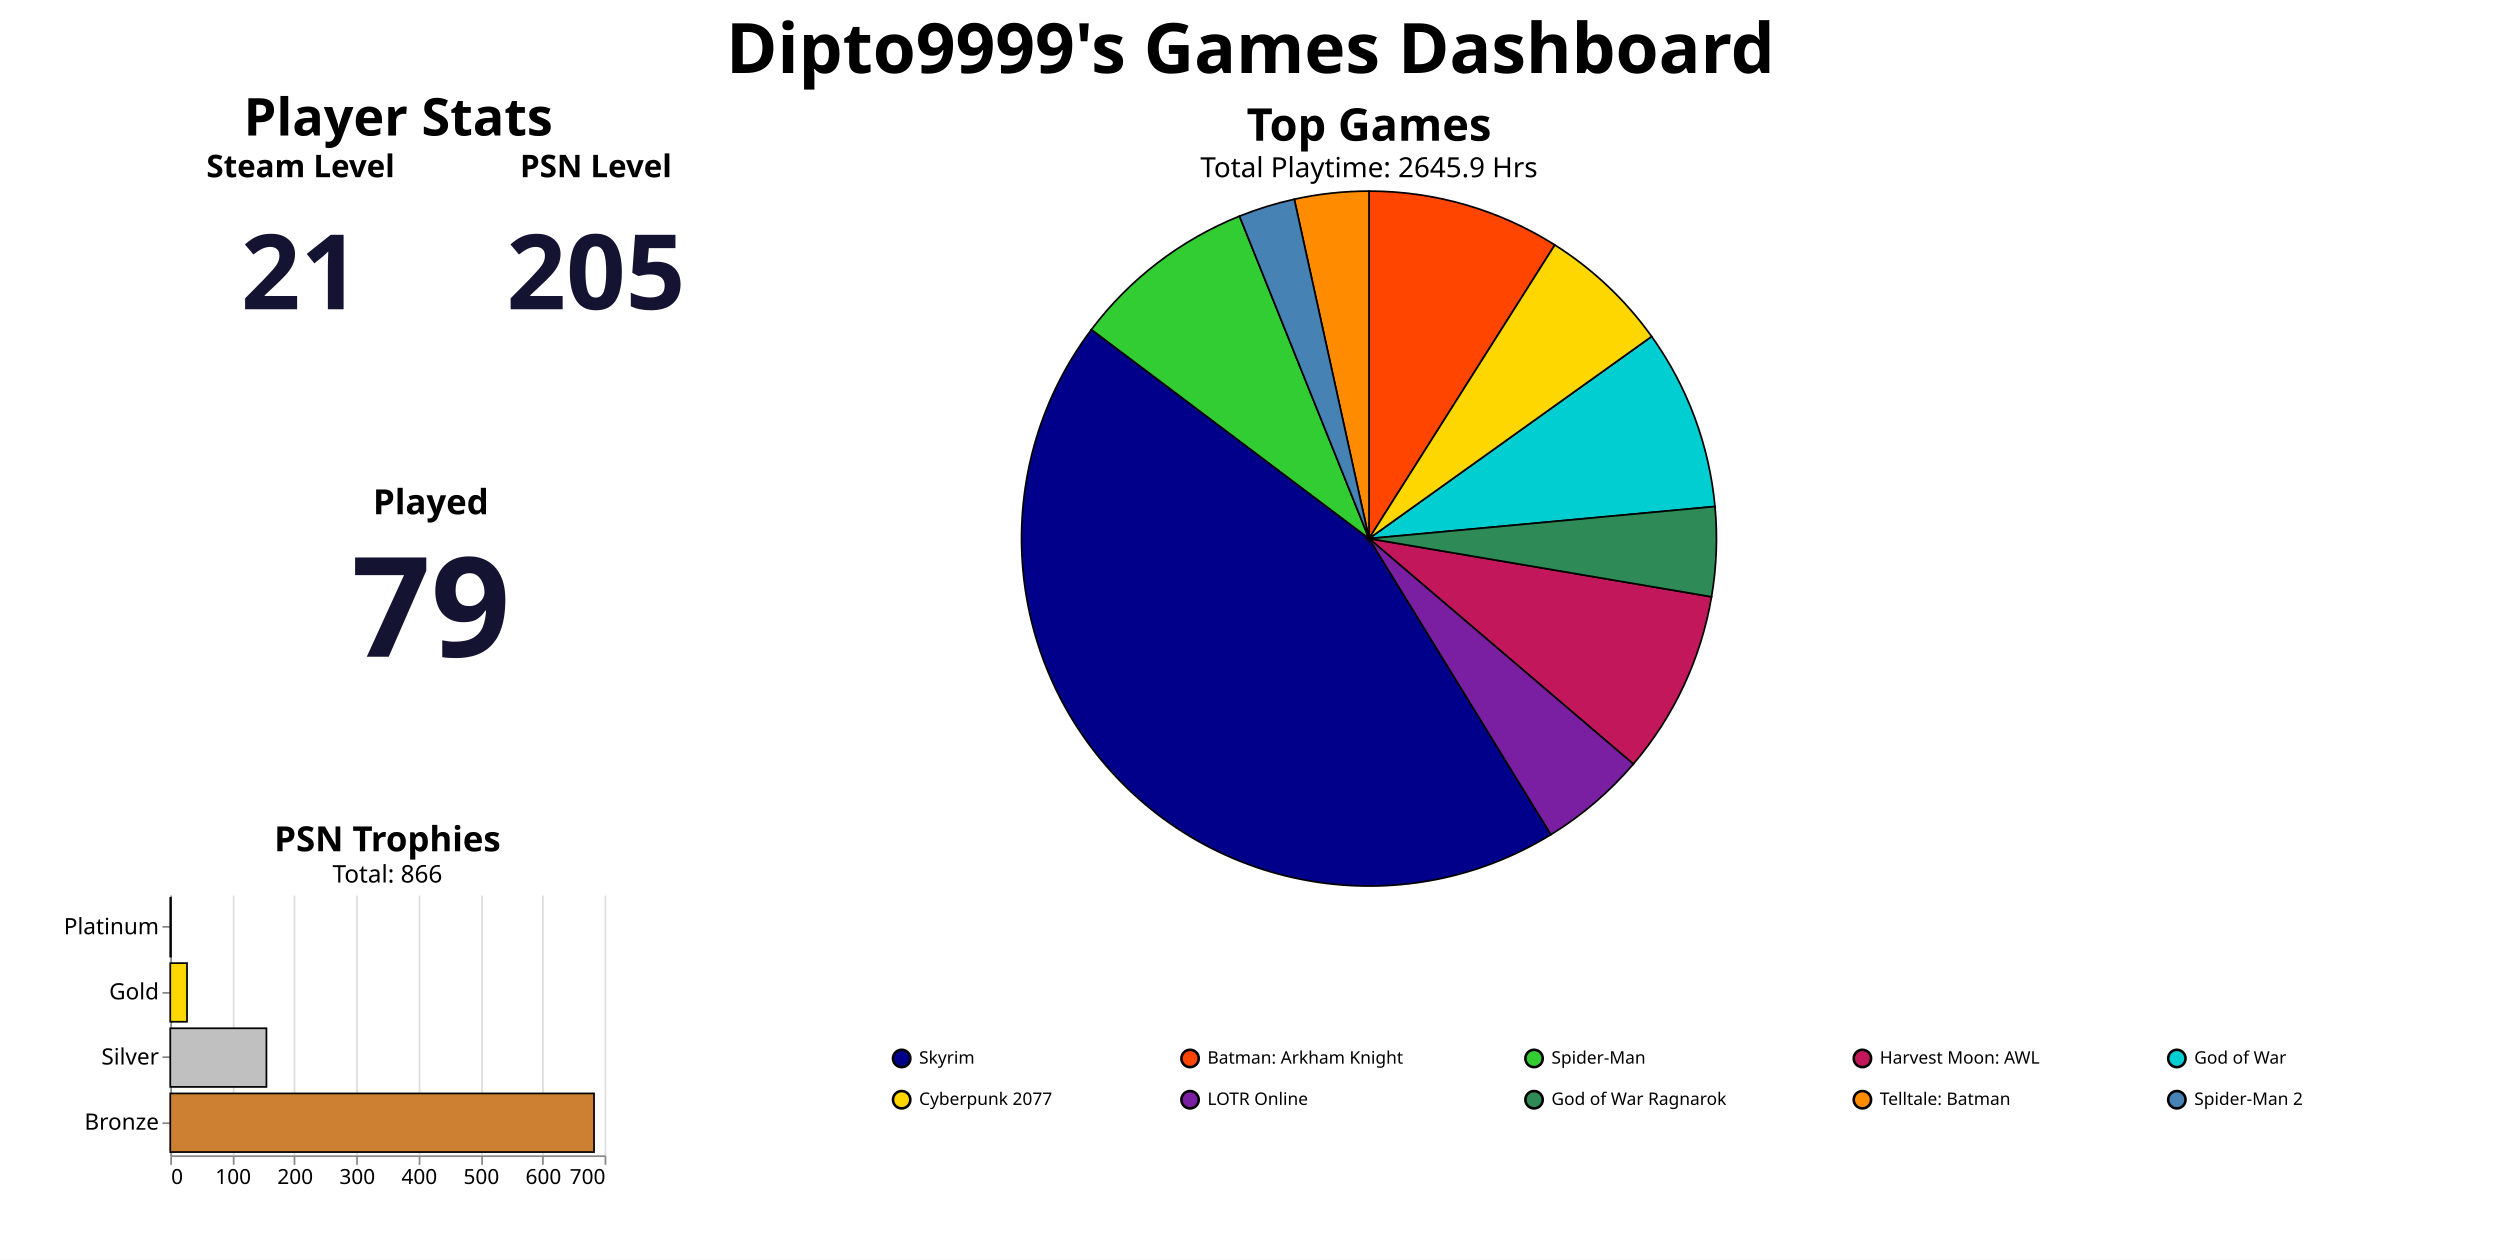
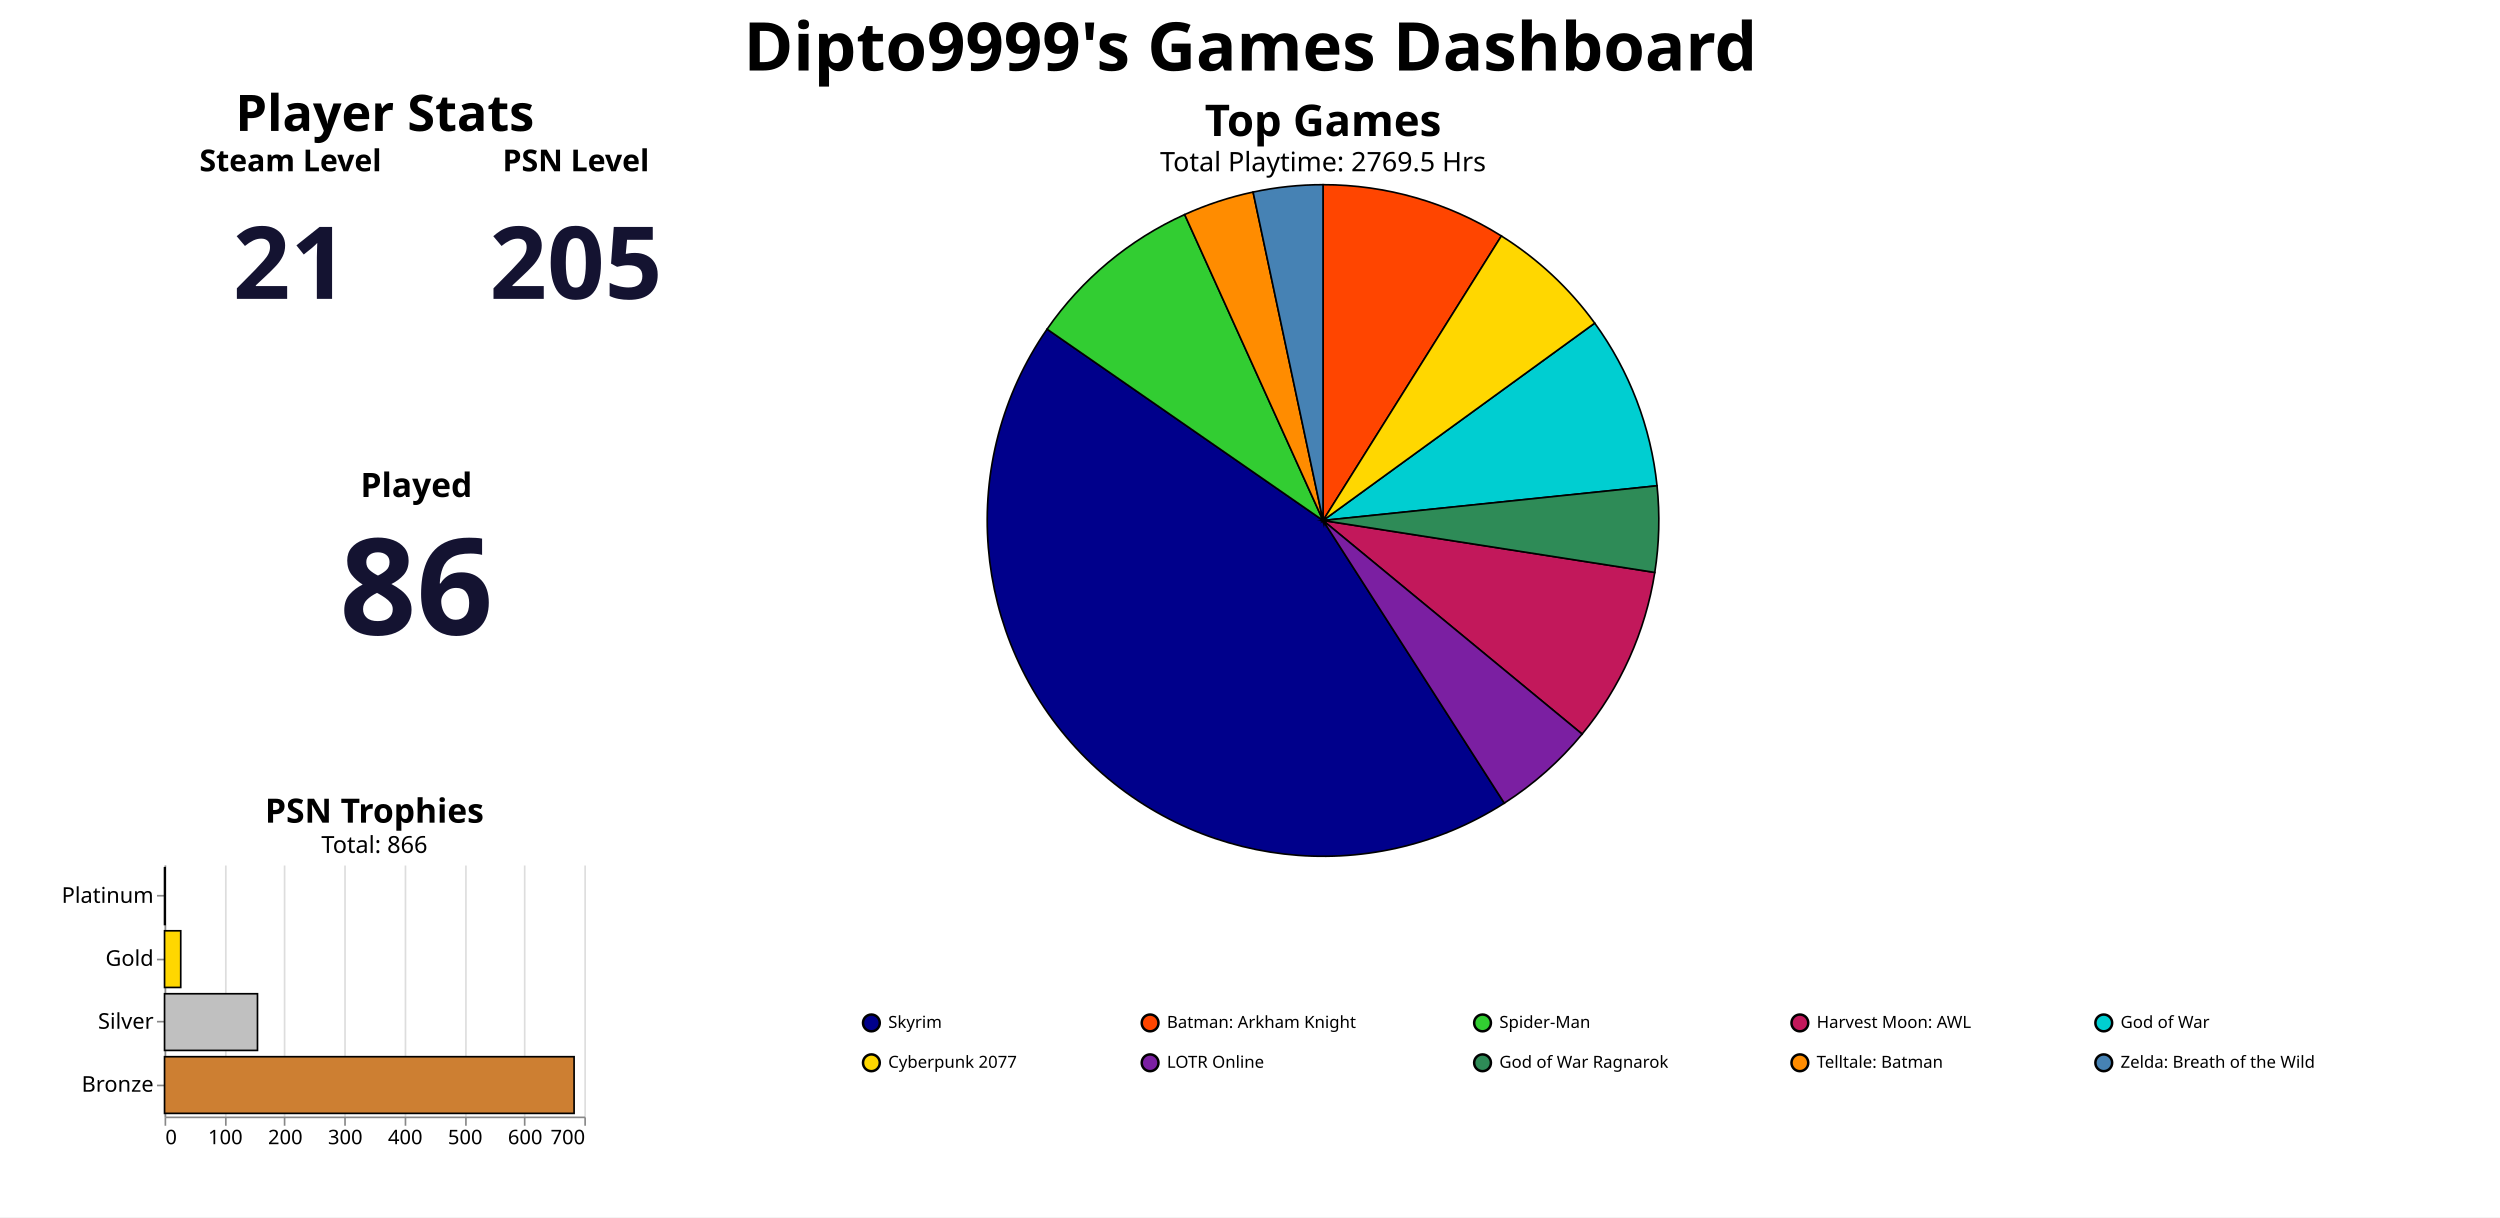
- <svg xmlns="http://www.w3.org/2000/svg" version="1.1" class="marks" width="1439" height="725" viewBox="0 0 1439 725">
-   <rect width="1439" height="725" fill="white" />
+ <svg xmlns="http://www.w3.org/2000/svg" version="1.1" class="marks" width="1489" height="725" viewBox="0 0 1489 725">
+   <rect width="1489" height="725" fill="white" />
  <g fill="none" stroke-miterlimit="10" transform="translate(98,110)">
    <g class="mark-group role-frame root" role="graphics-object" aria-roledescription="group mark container">
      <g transform="translate(0,0)">
        <path class="background" aria-hidden="true" d="M0,0h0v0h0Z" />
        <g>
          <g class="mark-group role-scope concat_0_group" role="graphics-object" aria-roledescription="group mark container">
            <g transform="translate(0,0)">
              <path class="background" aria-hidden="true" d="M0,0h0v0h0Z" />
              <g>
                <g class="mark-group role-scope concat_0_concat_0_group" role="graphics-object" aria-roledescription="group mark container">
                  <g transform="translate(0,0)">
                    <path class="background" aria-hidden="true" d="M0,0h0v0h0Z" />
                    <g>
                      <g class="mark-group role-scope concat_0_concat_0_concat_0_group" role="graphics-object" aria-roledescription="group mark container">
                        <g transform="translate(0,0)">
                          <path class="background" aria-hidden="true" d="M0,0h150v150h-150Z" stroke="#ddd" stroke-opacity="0" stroke-width="1.5" />
                          <g>
                            <g class="mark-text role-mark concat_0_concat_0_concat_0_marks" role="graphics-object" aria-roledescription="text mark container">
                              <text aria-label="Metric: Steam Level; Value: 21" role="graphics-symbol" aria-roledescription="text mark" text-anchor="middle" transform="translate(75,68)" font-family="sans-serif" font-size="60px" font-weight="bold" fill="#141331">21</text>
                            </g>
                            <g class="mark-group role-title">
                              <g transform="translate(75,-22)">
                                <path class="background" aria-hidden="true" d="M0,0h0v0h0Z" pointer-events="none" />
                                <g>
                                  <g class="mark-text role-title-text" role="graphics-symbol" aria-roledescription="title" aria-label="Title text 'Steam Level'" pointer-events="none">
                                    <text text-anchor="middle" transform="translate(0,14)" font-family="sans-serif" font-size="18px" font-weight="bold" fill="#000" opacity="1">Steam Level</text>
                                  </g>
                                </g>
                                <path class="foreground" aria-hidden="true" d="" pointer-events="none" display="none" />
                              </g>
                            </g>
                          </g>
                          <path class="foreground" aria-hidden="true" d="" display="none" />
                        </g>
                      </g>
                      <g class="mark-group role-scope concat_0_concat_0_concat_1_group" role="graphics-object" aria-roledescription="group mark container">
                        <g transform="translate(170,0)">
                          <path class="background" aria-hidden="true" d="M0,0h150v150h-150Z" stroke="#ddd" stroke-opacity="0" stroke-width="1.5" />
                          <g>
                            <g class="mark-text role-mark concat_0_concat_0_concat_1_marks" role="graphics-object" aria-roledescription="text mark container">
                              <text aria-label="Metric: PSN Level; Value: 205" role="graphics-symbol" aria-roledescription="text mark" text-anchor="middle" transform="translate(75,68)" font-family="sans-serif" font-size="60px" font-weight="bold" fill="#141331">205</text>
                            </g>
                            <g class="mark-group role-title">
                              <g transform="translate(75,-22)">
                                <path class="background" aria-hidden="true" d="M0,0h0v0h0Z" pointer-events="none" />
                                <g>
                                  <g class="mark-text role-title-text" role="graphics-symbol" aria-roledescription="title" aria-label="Title text 'PSN Level'" pointer-events="none">
                                    <text text-anchor="middle" transform="translate(0,14)" font-family="sans-serif" font-size="18px" font-weight="bold" fill="#000" opacity="1">PSN Level</text>
                                  </g>
                                </g>
                                <path class="foreground" aria-hidden="true" d="" pointer-events="none" display="none" />
                              </g>
                            </g>
                          </g>
                          <path class="foreground" aria-hidden="true" d="" display="none" />
                        </g>
                      </g>
                    </g>
                    <path class="foreground" aria-hidden="true" d="" display="none" />
                  </g>
                </g>
                <g class="mark-group role-scope concat_0_concat_1_group" role="graphics-object" aria-roledescription="group mark container">
                  <g transform="translate(0,194)">
                    <path class="background" aria-hidden="true" d="M0,0h300v150h-300Z" stroke="#ddd" stroke-opacity="0" stroke-width="1.5" />
                    <g>
                      <g class="mark-text role-mark concat_0_concat_1_marks" role="graphics-object" aria-roledescription="text mark container">
-                         <text aria-label="Metric: Played; Value: 79" role="graphics-symbol" aria-roledescription="text mark" text-anchor="middle" transform="translate(150,74)" font-family="sans-serif" font-size="80px" font-weight="bold" fill="#141331">79</text>
+                         <text aria-label="Metric: Played; Value: 86" role="graphics-symbol" aria-roledescription="text mark" text-anchor="middle" transform="translate(150,74)" font-family="sans-serif" font-size="80px" font-weight="bold" fill="#141331">86</text>
                      </g>
                      <g class="mark-group role-title">
                        <g transform="translate(150,-24)">
                          <path class="background" aria-hidden="true" d="M0,0h0v0h0Z" pointer-events="none" />
                          <g>
                            <g class="mark-text role-title-text" role="graphics-symbol" aria-roledescription="title" aria-label="Title text 'Played'" pointer-events="none">
                              <text text-anchor="middle" transform="translate(0,16)" font-family="sans-serif" font-size="20px" font-weight="bold" fill="#000" opacity="1">Played</text>
                            </g>
                          </g>
                          <path class="foreground" aria-hidden="true" d="" pointer-events="none" display="none" />
                        </g>
                      </g>
                    </g>
                    <path class="foreground" aria-hidden="true" d="" display="none" />
                  </g>
                </g>
                <g class="mark-group role-scope concat_0_concat_2_group" role="graphics-object" aria-roledescription="group mark container">
                  <g transform="translate(0,405)">
                    <path class="background" aria-hidden="true" d="M0,0h250v150h-250Z" stroke="#ddd" stroke-opacity="0" stroke-width="1.5" />
                    <g>
                      <g class="mark-group role-axis" aria-hidden="true">
                        <g transform="translate(0.5,150.5)">
                          <path class="background" aria-hidden="true" d="M0,0h0v0h0Z" pointer-events="none" />
                          <g>
                            <g class="mark-rule role-axis-grid" pointer-events="none">
                              <line transform="translate(0,0)" x2="0" y2="-150" stroke="#ddd" stroke-width="1" opacity="1" />
                              <line transform="translate(36,0)" x2="0" y2="-150" stroke="#ddd" stroke-width="1" opacity="1" />
                              <line transform="translate(71,0)" x2="0" y2="-150" stroke="#ddd" stroke-width="1" opacity="1" />
                              <line transform="translate(107,0)" x2="0" y2="-150" stroke="#ddd" stroke-width="1" opacity="1" />
                              <line transform="translate(143,0)" x2="0" y2="-150" stroke="#ddd" stroke-width="1" opacity="1" />
                              <line transform="translate(179,0)" x2="0" y2="-150" stroke="#ddd" stroke-width="1" opacity="1" />
                              <line transform="translate(214,0)" x2="0" y2="-150" stroke="#ddd" stroke-width="1" opacity="1" />
                              <line transform="translate(250,0)" x2="0" y2="-150" stroke="#ddd" stroke-width="1" opacity="1" />
                            </g>
                          </g>
                          <path class="foreground" aria-hidden="true" d="" pointer-events="none" display="none" />
                        </g>
                      </g>
                      <g class="mark-group role-axis" role="graphics-symbol" aria-roledescription="axis" aria-label="X-axis for a linear scale with values from 0 to 700">
                        <g transform="translate(0.5,150.5)">
                          <path class="background" aria-hidden="true" d="M0,0h0v0h0Z" pointer-events="none" />
                          <g>
                            <g class="mark-rule role-axis-tick" pointer-events="none">
                              <line transform="translate(0,0)" x2="0" y2="5" stroke="#888" stroke-width="1" opacity="1" />
                              <line transform="translate(36,0)" x2="0" y2="5" stroke="#888" stroke-width="1" opacity="1" />
                              <line transform="translate(71,0)" x2="0" y2="5" stroke="#888" stroke-width="1" opacity="1" />
                              <line transform="translate(107,0)" x2="0" y2="5" stroke="#888" stroke-width="1" opacity="1" />
                              <line transform="translate(143,0)" x2="0" y2="5" stroke="#888" stroke-width="1" opacity="1" />
                              <line transform="translate(179,0)" x2="0" y2="5" stroke="#888" stroke-width="1" opacity="1" />
                              <line transform="translate(214,0)" x2="0" y2="5" stroke="#888" stroke-width="1" opacity="1" />
                              <line transform="translate(250,0)" x2="0" y2="5" stroke="#888" stroke-width="1" opacity="1" />
                            </g>
                            <g class="mark-text role-axis-label" pointer-events="none">
                              <text text-anchor="start" transform="translate(0,16)" font-family="sans-serif" font-size="12px" fill="#000" opacity="1">0</text>
                              <text text-anchor="middle" transform="translate(35.71429,16)" font-family="sans-serif" font-size="12px" fill="#000" opacity="1">100</text>
                              <text text-anchor="middle" transform="translate(71.42857,16)" font-family="sans-serif" font-size="12px" fill="#000" opacity="1">200</text>
                              <text text-anchor="middle" transform="translate(107.1429,16)" font-family="sans-serif" font-size="12px" fill="#000" opacity="1">300</text>
                              <text text-anchor="middle" transform="translate(142.8571,16)" font-family="sans-serif" font-size="12px" fill="#000" opacity="1">400</text>
                              <text text-anchor="middle" transform="translate(178.5714,16)" font-family="sans-serif" font-size="12px" fill="#000" opacity="1">500</text>
                              <text text-anchor="middle" transform="translate(214.2857,16)" font-family="sans-serif" font-size="12px" fill="#000" opacity="1">600</text>
                              <text text-anchor="end" transform="translate(250,16)" font-family="sans-serif" font-size="12px" fill="#000" opacity="1">700</text>
                            </g>
                            <g class="mark-rule role-axis-domain" pointer-events="none">
                              <line transform="translate(0,0)" x2="250" y2="0" stroke="#888" stroke-width="1" opacity="1" />
                            </g>
                          </g>
                          <path class="foreground" aria-hidden="true" d="" pointer-events="none" display="none" />
                        </g>
                      </g>
                      <g class="mark-group role-axis" role="graphics-symbol" aria-roledescription="axis" aria-label="Y-axis for a discrete scale with 4 values: Platinum, Gold, Silver, Bronze">
                        <g transform="translate(0.5,0.5)">
                          <path class="background" aria-hidden="true" d="M0,0h0v0h0Z" pointer-events="none" />
                          <g>
                            <g class="mark-rule role-axis-tick" pointer-events="none">
                              <line transform="translate(0,18)" x2="-5" y2="0" stroke="#888" stroke-width="1" opacity="1" />
                              <line transform="translate(0,56)" x2="-5" y2="0" stroke="#888" stroke-width="1" opacity="1" />
                              <line transform="translate(0,93)" x2="-5" y2="0" stroke="#888" stroke-width="1" opacity="1" />
                              <line transform="translate(0,131)" x2="-5" y2="0" stroke="#888" stroke-width="1" opacity="1" />
                            </g>
                            <g class="mark-text role-axis-label" pointer-events="none">
                              <text text-anchor="end" transform="translate(-7,22.25)" font-family="sans-serif" font-size="13px" fill="#000" opacity="1">Platinum</text>
                              <text text-anchor="end" transform="translate(-7,59.75)" font-family="sans-serif" font-size="13px" fill="#000" opacity="1">Gold</text>
                              <text text-anchor="end" transform="translate(-7,97.25)" font-family="sans-serif" font-size="13px" fill="#000" opacity="1">Silver</text>
                              <text text-anchor="end" transform="translate(-7,134.75)" font-family="sans-serif" font-size="13px" fill="#000" opacity="1">Bronze</text>
                            </g>
                            <g class="mark-rule role-axis-domain" pointer-events="none">
                              <line transform="translate(0,0)" x2="0" y2="150" stroke="#888" stroke-width="1" opacity="1" />
                            </g>
                          </g>
                          <path class="foreground" aria-hidden="true" d="" pointer-events="none" display="none" />
                        </g>
                      </g>
                      <g class="mark-rect role-mark concat_0_concat_2_marks" role="graphics-object" aria-roledescription="rect mark container">
                        <path aria-label="count: 1; type: Platinum; Trophy: Platinum; Count: 1" role="graphics-symbol" aria-roledescription="bar" d="M0,1.875h0.357v33.75h-0.357Z" fill="#B9F2FF" stroke="black" stroke-width="1" />
                        <path aria-label="count: 27; type: Gold; Trophy: Gold; Count: 27" role="graphics-symbol" aria-roledescription="bar" d="M0,39.375h9.643v33.75h-9.643Z" fill="#FFD700" stroke="black" stroke-width="1" />
                        <path aria-label="count: 155; type: Silver; Trophy: Silver; Count: 155" role="graphics-symbol" aria-roledescription="bar" d="M0,76.875h55.357v33.75h-55.357Z" fill="#C0C0C0" stroke="black" stroke-width="1" />
                        <path aria-label="count: 683; type: Bronze; Trophy: Bronze; Count: 683" role="graphics-symbol" aria-roledescription="bar" d="M0,114.375h243.929v33.75h-243.929Z" fill="#CD7F32" stroke="black" stroke-width="1" />
                      </g>
                      <g class="mark-group role-title">
                        <g transform="translate(125,-41)">
                          <path class="background" aria-hidden="true" d="M0,0h0v0h0Z" pointer-events="none" />
                          <g>
                            <g class="mark-text role-title-text" role="graphics-symbol" aria-roledescription="title" aria-label="Title text 'PSN Trophies'" pointer-events="none">
                              <text text-anchor="middle" transform="translate(0,16)" font-family="sans-serif" font-size="20px" font-weight="bold" fill="#000" opacity="1">PSN Trophies</text>
                            </g>
                            <g class="mark-text role-title-subtitle" role="graphics-symbol" aria-roledescription="subtitle" aria-label="Subtitle text 'Total: 866'" pointer-events="none">
                              <text text-anchor="middle" transform="translate(0,34)" font-family="sans-serif" font-size="14px" fill="#000" opacity="1">Total: 866</text>
                            </g>
                          </g>
                          <path class="foreground" aria-hidden="true" d="" pointer-events="none" display="none" />
                        </g>
                      </g>
                    </g>
                    <path class="foreground" aria-hidden="true" d="" display="none" />
                  </g>
                </g>
                <g class="mark-group role-title">
                  <g transform="translate(131.2109,-56)">
                    <path class="background" aria-hidden="true" d="M0,0h0v0h0Z" pointer-events="none" />
                    <g>
                      <g class="mark-text role-title-text" role="graphics-symbol" aria-roledescription="title" aria-label="Title text 'Player Stats'" pointer-events="none">
                        <text text-anchor="middle" transform="translate(0,24)" font-family="sans-serif" font-size="30px" font-weight="bold" fill="#000" opacity="1">Player Stats</text>
                      </g>
                    </g>
                    <path class="foreground" aria-hidden="true" d="" pointer-events="none" display="none" />
                  </g>
                </g>
              </g>
              <path class="foreground" aria-hidden="true" d="" display="none" />
            </g>
          </g>
          <g class="mark-group role-scope concat_1_group" role="graphics-object" aria-roledescription="group mark container">
            <g transform="translate(340,0)">
              <path class="background" aria-hidden="true" d="M0,0h700v400h-700Z" />
              <g>
                <g class="mark-arc role-mark concat_1_marks" role="graphics-object" aria-roledescription="arc mark container">
-                   <path aria-label="playtime_percentage: 44.04; name: Skyrim; Game: Skyrim; Time (Hrs): 845.3; Playtime (%): 44.04" role="graphics-symbol" aria-roledescription="arc mark" transform="translate(350,200)" d="M-159.786,-120.285A200,200,0,0,0,104.714,170.397L0,0Z" fill="#00008B" stroke="black" stroke-width="1" />
-                   <path aria-label="playtime_percentage: 8.98; name: Batman: Arkham Knight; Game: Batman: Arkham Knight; Time (Hrs): 172.4; Playtime (%): 8.98" role="graphics-symbol" aria-roledescription="arc mark" transform="translate(350,200)" d="M106.953,-169A200,200,0,0,0,0,-200L0,0Z" fill="#FF4500" stroke="black" stroke-width="1" />
-                   <path aria-label="playtime_percentage: 8.65; name: Spider-Man; Game: Spider-Man; Time (Hrs): 166.1; Playtime (%): 8.65" role="graphics-symbol" aria-roledescription="arc mark" transform="translate(350,200)" d="M-74.559,-185.583A200,200,0,0,0,-159.786,-120.285L0,0Z" fill="#32CD32" stroke="black" stroke-width="1" />
-                   <path aria-label="playtime_percentage: 8.56; name: Harvest Moon: AWL; Game: Harvest Moon: AWL; Time (Hrs): 164.3; Playtime (%): 8.56" role="graphics-symbol" aria-roledescription="arc mark" transform="translate(350,200)" d="M152.163,129.794A200,200,0,0,0,197.171,33.519L0,0Z" fill="#C2185B" stroke="black" stroke-width="1" />
-                   <path aria-label="playtime_percentage: 8.41; name: God of War; Game: God of War; Time (Hrs): 161.5; Playtime (%): 8.41" role="graphics-symbol" aria-roledescription="arc mark" transform="translate(350,200)" d="M199.148,-18.446A200,200,0,0,0,162.685,-116.334L0,0Z" fill="#00CED1" stroke="black" stroke-width="1" />
-                   <path aria-label="playtime_percentage: 6.14; name: Cyberpunk 2077; Game: Cyberpunk 2077; Time (Hrs): 117.8; Playtime (%): 6.14" role="graphics-symbol" aria-roledescription="arc mark" transform="translate(350,200)" d="M162.685,-116.334A200,200,0,0,0,106.953,-169L0,0Z" fill="#FFD700" stroke="black" stroke-width="1" />
-                   <path aria-label="playtime_percentage: 4.99; name: LOTR Online; Game: LOTR Online; Time (Hrs): 95.7; Playtime (%): 4.99" role="graphics-symbol" aria-roledescription="arc mark" transform="translate(350,200)" d="M104.714,170.397A200,200,0,0,0,152.163,129.794L0,0Z" fill="#7B1FA2" stroke="black" stroke-width="1" />
-                   <path aria-label="playtime_percentage: 4.15; name: God of War Ragnarok; Game: God of War Ragnarok; Time (Hrs): 79.6; Playtime (%): 4.15" role="graphics-symbol" aria-roledescription="arc mark" transform="translate(350,200)" d="M197.171,33.519A200,200,0,0,0,199.148,-18.446L0,0Z" fill="#2E8B57" stroke="black" stroke-width="1" />
-                   <path aria-label="playtime_percentage: 3.45; name: Telltale: Batman; Game: Telltale: Batman; Time (Hrs): 66.2; Playtime (%): 3.45" role="graphics-symbol" aria-roledescription="arc mark" transform="translate(350,200)" d="M0,-200A200,200,0,0,0,-43.015,-195.319L0,0Z" fill="#FF8C00" stroke="black" stroke-width="1" />
-                   <path aria-label="playtime_percentage: 2.63; name: Spider-Man 2; Game: Spider-Man 2; Time (Hrs): 50.5; Playtime (%): 2.63" role="graphics-symbol" aria-roledescription="arc mark" transform="translate(350,200)" d="M-43.015,-195.319A200,200,0,0,0,-74.559,-185.583L0,0Z" fill="#4682B4" stroke="black" stroke-width="1" />
-                 </g>
-                 <g class="mark-group role-legend" role="graphics-symbol" aria-roledescription="legend" aria-label="Symbol legend for fill color with 10 values: Skyrim, Batman: Arkham Knight, Spider-Man, Harvest Moon: AWL, God of War, ending with Spider-Man 2">
+                   <path aria-label="playtime_percentage: 43.72; name: Skyrim; Game: Skyrim; Time (Hrs): 845.3; Playtime (%): 43.72" role="graphics-symbol" aria-roledescription="arc mark" transform="translate(350,200)" d="M-164.36,-113.955A200,200,0,0,0,107.97,168.353L0,0Z" fill="#00008B" stroke="black" stroke-width="1" />
+                   <path aria-label="playtime_percentage: 8.91; name: Batman: Arkham Knight; Game: Batman: Arkham Knight; Time (Hrs): 172.4; Playtime (%): 8.91" role="graphics-symbol" aria-roledescription="arc mark" transform="translate(350,200)" d="M106.218,-169.463A200,200,0,0,0,0,-200L0,0Z" fill="#FF4500" stroke="black" stroke-width="1" />
+                   <path aria-label="playtime_percentage: 8.59; name: Spider-Man; Game: Spider-Man; Time (Hrs): 166.1; Playtime (%): 8.59" role="graphics-symbol" aria-roledescription="arc mark" transform="translate(350,200)" d="M-82.425,-182.225A200,200,0,0,0,-164.36,-113.955L0,0Z" fill="#32CD32" stroke="black" stroke-width="1" />
+                   <path aria-label="playtime_percentage: 8.5; name: Harvest Moon: AWL; Game: Harvest Moon: AWL; Time (Hrs): 164.3; Playtime (%): 8.50" role="graphics-symbol" aria-roledescription="arc mark" transform="translate(350,200)" d="M154.314,127.229A200,200,0,0,0,197.591,30.949L0,0Z" fill="#C2185B" stroke="black" stroke-width="1" />
+                   <path aria-label="playtime_percentage: 8.35; name: God of War; Game: God of War; Time (Hrs): 161.5; Playtime (%): 8.35" role="graphics-symbol" aria-roledescription="arc mark" transform="translate(350,200)" d="M198.929,-20.668A200,200,0,0,0,161.814,-117.542L0,0Z" fill="#00CED1" stroke="black" stroke-width="1" />
+                   <path aria-label="playtime_percentage: 6.09; name: Cyberpunk 2077; Game: Cyberpunk 2077; Time (Hrs): 117.8; Playtime (%): 6.09" role="graphics-symbol" aria-roledescription="arc mark" transform="translate(350,200)" d="M161.814,-117.542A200,200,0,0,0,106.218,-169.463L0,0Z" fill="#FFD700" stroke="black" stroke-width="1" />
+                   <path aria-label="playtime_percentage: 4.95; name: LOTR Online; Game: LOTR Online; Time (Hrs): 95.7; Playtime (%): 4.95" role="graphics-symbol" aria-roledescription="arc mark" transform="translate(350,200)" d="M107.97,168.353A200,200,0,0,0,154.314,127.229L0,0Z" fill="#7B1FA2" stroke="black" stroke-width="1" />
+                   <path aria-label="playtime_percentage: 4.12; name: God of War Ragnarok; Game: God of War Ragnarok; Time (Hrs): 79.6; Playtime (%): 4.12" role="graphics-symbol" aria-roledescription="arc mark" transform="translate(350,200)" d="M197.591,30.949A200,200,0,0,0,198.929,-20.668L0,0Z" fill="#2E8B57" stroke="black" stroke-width="1" />
+                   <path aria-label="playtime_percentage: 3.42; name: Telltale: Batman; Game: Telltale: Batman; Time (Hrs): 66.2; Playtime (%): 3.42" role="graphics-symbol" aria-roledescription="arc mark" transform="translate(350,200)" d="M-41.668,-195.611A200,200,0,0,0,-82.425,-182.225L0,0Z" fill="#FF8C00" stroke="black" stroke-width="1" />
+                   <path aria-label="playtime_percentage: 3.34; name: Zelda: Breath of the Wild; Game: Zelda: Breath of the Wild; Time (Hrs): 64.7; Playtime (%): 3.34" role="graphics-symbol" aria-roledescription="arc mark" transform="translate(350,200)" d="M0,-200A200,200,0,0,0,-41.668,-195.611L0,0Z" fill="#4682B4" stroke="black" stroke-width="1" />
+                 </g>
+                 <g class="mark-group role-legend" role="graphics-symbol" aria-roledescription="legend" aria-label="Symbol legend for fill color with 10 values: Skyrim, Batman: Arkham Knight, Spider-Man, Harvest Moon: AWL, God of War, ending with Zelda: Breath of the Wild">
                  <g transform="translate(0,418)">
-                     <path class="background" aria-hidden="true" d="M0,0h961v187h-961Z" pointer-events="none" />
+                     <path class="background" aria-hidden="true" d="M0,0h1011v187h-1011Z" pointer-events="none" />
                    <g>
                      <g class="mark-group role-legend-entry">
                        <g transform="translate(75,75)">
                          <path class="background" aria-hidden="true" d="M0,0h0v0h0Z" pointer-events="none" />
                          <g>
                            <g class="mark-group role-scope" role="graphics-object" aria-roledescription="group mark container">
                              <g transform="translate(0,0.25)">
                                <path class="background" aria-hidden="true" d="M0,0h89.384v12.5h-89.384Z" pointer-events="none" opacity="1" />
                                <g>
                                  <g class="mark-symbol role-legend-symbol" pointer-events="none">
                                    <path transform="translate(6,6)" d="M5,0A5,5,0,1,1,-5,0A5,5,0,1,1,5,0" fill="#00008B" stroke="black" stroke-width="1.5" opacity="1" />
                                  </g>
                                  <g class="mark-text role-legend-label" pointer-events="none">
                                    <text text-anchor="start" transform="translate(16,9)" font-family="sans-serif" font-size="10px" fill="#000" opacity="1">Skyrim</text>
                                  </g>
                                </g>
                                <path class="foreground" aria-hidden="true" d="" pointer-events="none" display="none" />
                              </g>
                              <g transform="translate(166,0.25)">
                                <path class="background" aria-hidden="true" d="M0,0h121.054v12.5h-121.054Z" pointer-events="none" opacity="1" />
                                <g>
                                  <g class="mark-symbol role-legend-symbol" pointer-events="none">
                                    <path transform="translate(6,6)" d="M5,0A5,5,0,1,1,-5,0A5,5,0,1,1,5,0" fill="#FF4500" stroke="black" stroke-width="1.5" opacity="1" />
                                  </g>
                                  <g class="mark-text role-legend-label" pointer-events="none">
                                    <text text-anchor="start" transform="translate(16,9)" font-family="sans-serif" font-size="10px" fill="#000" opacity="1">Batman: Arkham Knight</text>
                                  </g>
                                </g>
                                <path class="foreground" aria-hidden="true" d="" pointer-events="none" display="none" />
                              </g>
                              <g transform="translate(364,0.25)">
                                <path class="background" aria-hidden="true" d="M0,0h112.895v12.5h-112.895Z" pointer-events="none" opacity="1" />
                                <g>
                                  <g class="mark-symbol role-legend-symbol" pointer-events="none">
                                    <path transform="translate(6,6)" d="M5,0A5,5,0,1,1,-5,0A5,5,0,1,1,5,0" fill="#32CD32" stroke="black" stroke-width="1.5" opacity="1" />
                                  </g>
                                  <g class="mark-text role-legend-label" pointer-events="none">
                                    <text text-anchor="start" transform="translate(16,9)" font-family="sans-serif" font-size="10px" fill="#000" opacity="1">Spider-Man</text>
                                  </g>
                                </g>
                                <path class="foreground" aria-hidden="true" d="" pointer-events="none" display="none" />
                              </g>
                              <g transform="translate(553,0.25)">
                                <path class="background" aria-hidden="true" d="M0,0h104.55v12.5h-104.55Z" pointer-events="none" opacity="1" />
                                <g>
                                  <g class="mark-symbol role-legend-symbol" pointer-events="none">
                                    <path transform="translate(6,6)" d="M5,0A5,5,0,1,1,-5,0A5,5,0,1,1,5,0" fill="#C2185B" stroke="black" stroke-width="1.5" opacity="1" />
                                  </g>
                                  <g class="mark-text role-legend-label" pointer-events="none">
                                    <text text-anchor="start" transform="translate(16,9)" font-family="sans-serif" font-size="10px" fill="#000" opacity="1">Harvest Moon: AWL</text>
                                  </g>
                                </g>
                                <path class="foreground" aria-hidden="true" d="" pointer-events="none" display="none" />
                              </g>
                              <g transform="translate(734,0.25)">
-                                 <path class="background" aria-hidden="true" d="M0,0h76.029v12.5h-76.029Z" pointer-events="none" opacity="1" />
+                                 <path class="background" aria-hidden="true" d="M0,0h126.054v12.5h-126.054Z" pointer-events="none" opacity="1" />
                                <g>
                                  <g class="mark-symbol role-legend-symbol" pointer-events="none">
                                    <path transform="translate(6,6)" d="M5,0A5,5,0,1,1,-5,0A5,5,0,1,1,5,0" fill="#00CED1" stroke="black" stroke-width="1.5" opacity="1" />
                                  </g>
                                  <g class="mark-text role-legend-label" pointer-events="none">
                                    <text text-anchor="start" transform="translate(16,9)" font-family="sans-serif" font-size="10px" fill="#000" opacity="1">God of War</text>
                                  </g>
                                </g>
                                <path class="foreground" aria-hidden="true" d="" pointer-events="none" display="none" />
                              </g>
                              <g transform="translate(0,24)">
                                <path class="background" aria-hidden="true" d="M0,0h89.384v12.5h-89.384Z" pointer-events="none" opacity="1" />
                                <g>
                                  <g class="mark-symbol role-legend-symbol" pointer-events="none">
                                    <path transform="translate(6,6)" d="M5,0A5,5,0,1,1,-5,0A5,5,0,1,1,5,0" fill="#FFD700" stroke="black" stroke-width="1.5" opacity="1" />
                                  </g>
                                  <g class="mark-text role-legend-label" pointer-events="none">
                                    <text text-anchor="start" transform="translate(16,9)" font-family="sans-serif" font-size="10px" fill="#000" opacity="1">Cyberpunk 2077</text>
                                  </g>
                                </g>
                                <path class="foreground" aria-hidden="true" d="" pointer-events="none" display="none" />
                              </g>
                              <g transform="translate(166,24)">
                                <path class="background" aria-hidden="true" d="M0,0h121.054v12.5h-121.054Z" pointer-events="none" opacity="1" />
                                <g>
                                  <g class="mark-symbol role-legend-symbol" pointer-events="none">
                                    <path transform="translate(6,6)" d="M5,0A5,5,0,1,1,-5,0A5,5,0,1,1,5,0" fill="#7B1FA2" stroke="black" stroke-width="1.5" opacity="1" />
                                  </g>
                                  <g class="mark-text role-legend-label" pointer-events="none">
                                    <text text-anchor="start" transform="translate(16,9)" font-family="sans-serif" font-size="10px" fill="#000" opacity="1">LOTR Online</text>
                                  </g>
                                </g>
                                <path class="foreground" aria-hidden="true" d="" pointer-events="none" display="none" />
                              </g>
                              <g transform="translate(364,24)">
                                <path class="background" aria-hidden="true" d="M0,0h112.895v12.5h-112.895Z" pointer-events="none" opacity="1" />
                                <g>
                                  <g class="mark-symbol role-legend-symbol" pointer-events="none">
                                    <path transform="translate(6,6)" d="M5,0A5,5,0,1,1,-5,0A5,5,0,1,1,5,0" fill="#2E8B57" stroke="black" stroke-width="1.5" opacity="1" />
                                  </g>
                                  <g class="mark-text role-legend-label" pointer-events="none">
                                    <text text-anchor="start" transform="translate(16,9)" font-family="sans-serif" font-size="10px" fill="#000" opacity="1">God of War Ragnarok</text>
                                  </g>
                                </g>
                                <path class="foreground" aria-hidden="true" d="" pointer-events="none" display="none" />
                              </g>
                              <g transform="translate(553,24)">
                                <path class="background" aria-hidden="true" d="M0,0h104.55v12.5h-104.55Z" pointer-events="none" opacity="1" />
                                <g>
                                  <g class="mark-symbol role-legend-symbol" pointer-events="none">
                                    <path transform="translate(6,6)" d="M5,0A5,5,0,1,1,-5,0A5,5,0,1,1,5,0" fill="#FF8C00" stroke="black" stroke-width="1.5" opacity="1" />
                                  </g>
                                  <g class="mark-text role-legend-label" pointer-events="none">
                                    <text text-anchor="start" transform="translate(16,9)" font-family="sans-serif" font-size="10px" fill="#000" opacity="1">Telltale: Batman</text>
                                  </g>
                                </g>
                                <path class="foreground" aria-hidden="true" d="" pointer-events="none" display="none" />
                              </g>
                              <g transform="translate(734,24)">
-                                 <path class="background" aria-hidden="true" d="M0,0h76.029v12.5h-76.029Z" pointer-events="none" opacity="1" />
+                                 <path class="background" aria-hidden="true" d="M0,0h126.054v12.5h-126.054Z" pointer-events="none" opacity="1" />
                                <g>
                                  <g class="mark-symbol role-legend-symbol" pointer-events="none">
                                    <path transform="translate(6,6)" d="M5,0A5,5,0,1,1,-5,0A5,5,0,1,1,5,0" fill="#4682B4" stroke="black" stroke-width="1.5" opacity="1" />
                                  </g>
                                  <g class="mark-text role-legend-label" pointer-events="none">
-                                     <text text-anchor="start" transform="translate(16,9)" font-family="sans-serif" font-size="10px" fill="#000" opacity="1">Spider-Man 2</text>
+                                     <text text-anchor="start" transform="translate(16,9)" font-family="sans-serif" font-size="10px" fill="#000" opacity="1">Zelda: Breath of the Wild</text>
                                  </g>
                                </g>
                                <path class="foreground" aria-hidden="true" d="" pointer-events="none" display="none" />
                              </g>
                            </g>
                          </g>
                          <path class="foreground" aria-hidden="true" d="" pointer-events="none" display="none" />
                        </g>
                      </g>
                    </g>
                    <path class="foreground" aria-hidden="true" d="" pointer-events="none" display="none" />
                  </g>
                </g>
                <g class="mark-group role-title">
                  <g transform="translate(350,-50)">
                    <path class="background" aria-hidden="true" d="M0,0h0v0h0Z" pointer-events="none" />
                    <g>
                      <g class="mark-text role-title-text" role="graphics-symbol" aria-roledescription="title" aria-label="Title text 'Top Games'" pointer-events="none">
                        <text text-anchor="middle" transform="translate(0,21)" font-family="sans-serif" font-size="26px" font-weight="bold" fill="#000" opacity="1">Top Games</text>
                      </g>
-                       <g class="mark-text role-title-subtitle" role="graphics-symbol" aria-roledescription="subtitle" aria-label="Subtitle text 'Total Playtime: 2645.9 Hrs'" pointer-events="none">
-                         <text text-anchor="middle" transform="translate(0,42)" font-family="sans-serif" font-size="16px" fill="#000" opacity="1">Total Playtime: 2645.9 Hrs</text>
+                       <g class="mark-text role-title-subtitle" role="graphics-symbol" aria-roledescription="subtitle" aria-label="Subtitle text 'Total Playtime: 2769.5 Hrs'" pointer-events="none">
+                         <text text-anchor="middle" transform="translate(0,42)" font-family="sans-serif" font-size="16px" fill="#000" opacity="1">Total Playtime: 2769.5 Hrs</text>
                      </g>
                    </g>
                    <path class="foreground" aria-hidden="true" d="" pointer-events="none" display="none" />
                  </g>
                </g>
              </g>
              <path class="foreground" aria-hidden="true" d="" display="none" />
            </g>
          </g>
          <g class="mark-group role-title">
-             <g transform="translate(621.7109,-100)">
+             <g transform="translate(646.7109,-100)">
              <path class="background" aria-hidden="true" d="M0,0h0v0h0Z" pointer-events="none" />
              <g>
                <g class="mark-text role-title-text" role="graphics-symbol" aria-roledescription="title" aria-label="Title text 'Dipto9999's Games Dashboard'" pointer-events="none">
                  <text text-anchor="middle" transform="translate(0,32)" font-family="sans-serif" font-size="40px" font-weight="bold" fill="#000" opacity="1">Dipto9999's Games Dashboard</text>
                </g>
              </g>
              <path class="foreground" aria-hidden="true" d="" pointer-events="none" display="none" />
            </g>
          </g>
        </g>
        <path class="foreground" aria-hidden="true" d="" display="none" />
      </g>
    </g>
  </g>
</svg>
